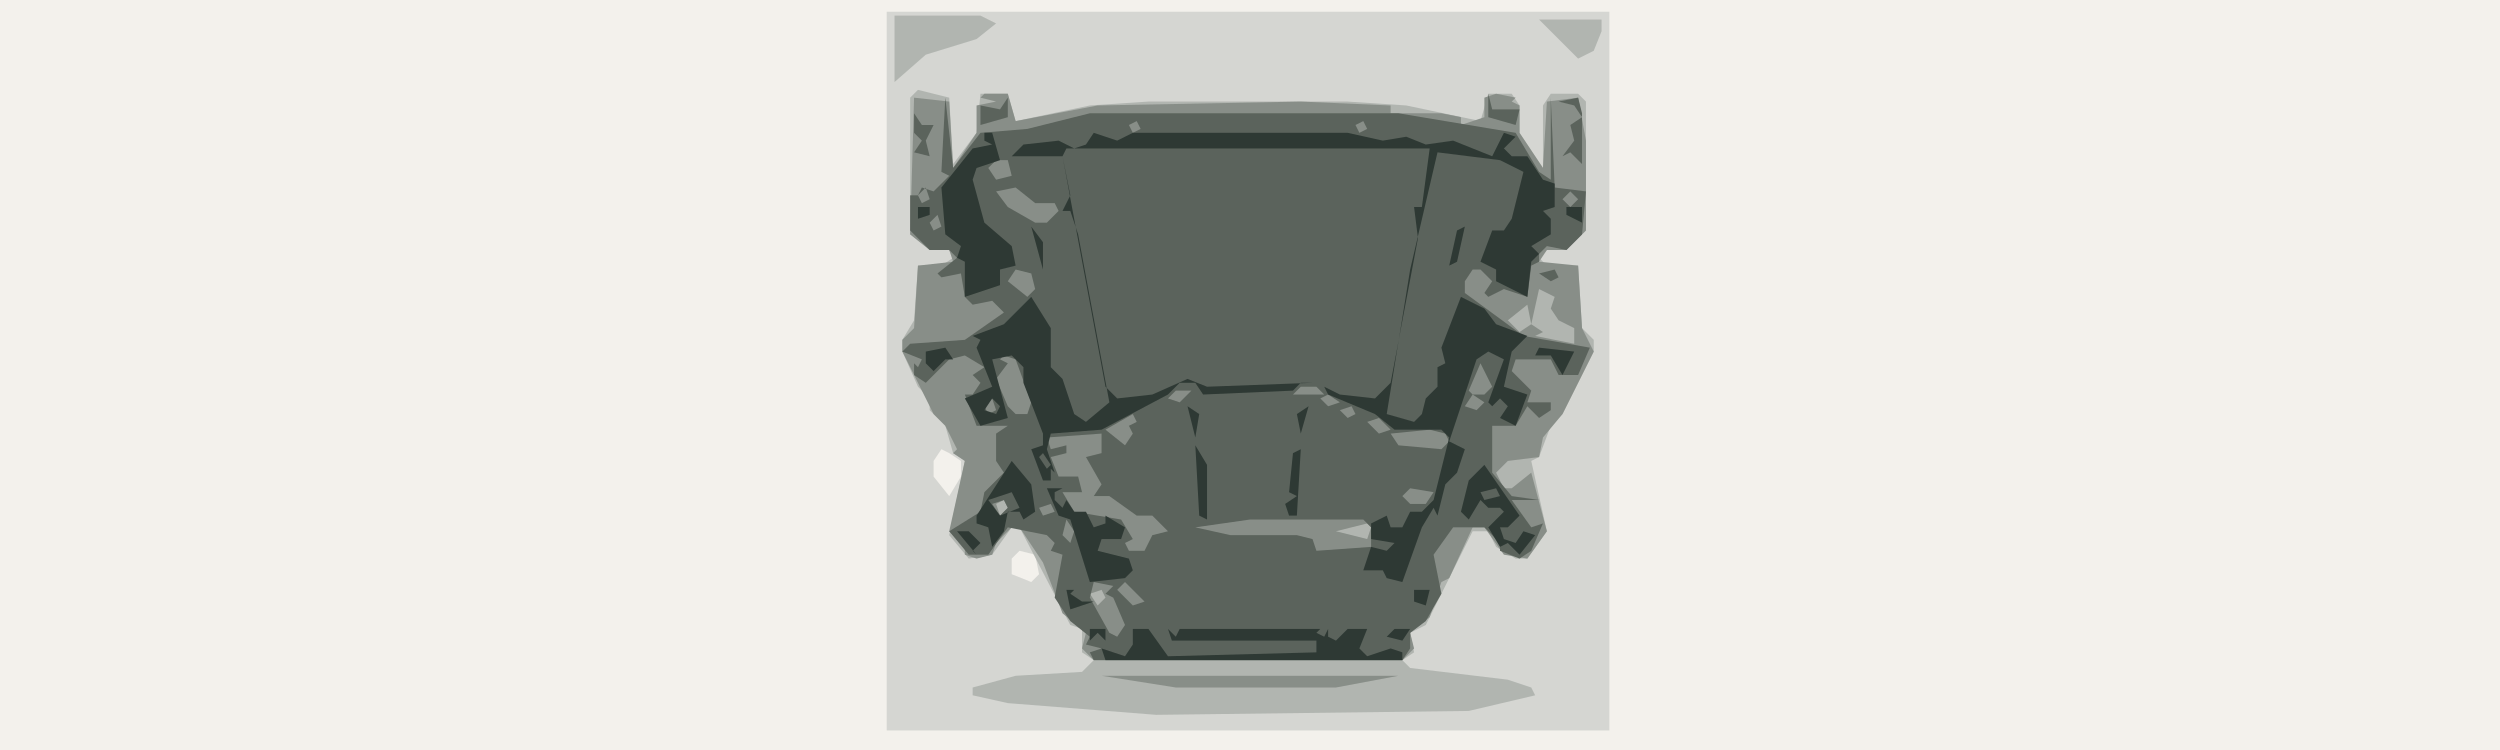
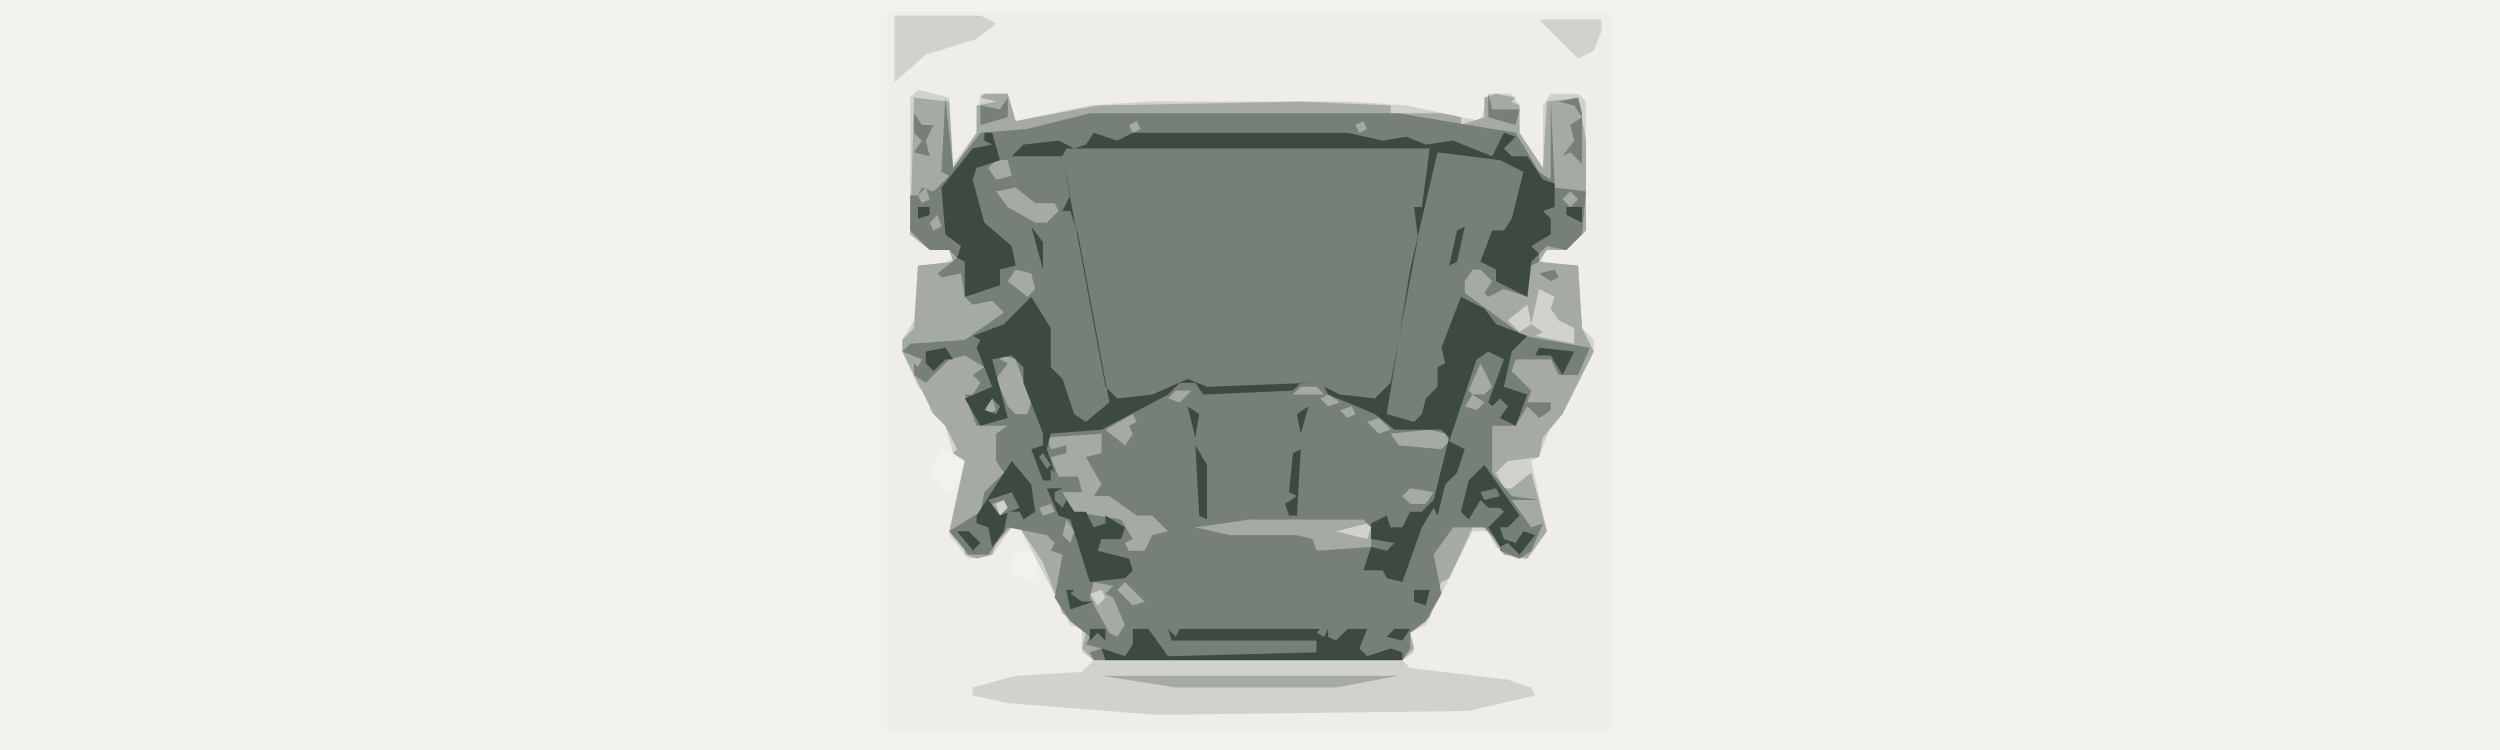
<svg xmlns="http://www.w3.org/2000/svg" viewBox="0 0 640 192" role="img" aria-label="PRO-F detailed vector artwork">
  <rect width="640" height="192" fill="#f3f1ec" />
-   <path fill="#d5d6d2" fill-rule="evenodd" d="M227,3 227,187 412,187 412,3ZM261,141 265,142 266,147 264,149 259,147 259,143ZM241,115 243,116 242,117 243,116 246,118 246,122 243,127 239,122 239,118Z" />
-   <path fill="#b1b5b0" fill-rule="evenodd" d="M233,25 233,60 238,64 243,64 244,66 241,68 235,68 234,82 231,87 231,90 235,99 238,102 238,105 242,109 244,116 247,118 243,137 248,143 254,142 259,135 261,135 274,160 277,161 277,167 280,169 277,172 260,173 249,176 249,178 258,180 296,183 376,182 393,178 392,176 386,174 361,171 359,169 362,167 361,162 365,160 377,136 381,136 383,140 388,143 391,143 396,136 392,118 394,117 397,109 400,106 408,90 408,87 405,84 404,68 396,68 394,66 396,64 401,64 406,59 406,26 404,24 397,24 395,27 395,43 389,34 389,27 387,24 381,24 379,31 360,27 345,26 294,26 279,27 260,31 258,24 251,24 250,34 244,42 243,25 235,23ZM394,5 404,15 408,13 410,8 410,5ZM229,21 237,14 250,10 255,6 251,4 229,4Z" />
-   <path fill="#888e88" fill-rule="evenodd" d="M282,173 301,176 342,176 358,173ZM234,25 233,60 238,64 243,64 244,67 235,68 234,84 231,87 231,90 239,106 242,109 245,115 244,116 247,118 243,136 247,140 247,142 250,143 254,142 255,139 259,135 261,135 267,144 272,157 278,162 277,166 280,169 359,169 362,166 361,162 366,158 369,149 371,148 377,135 380,135 385,142 391,143 396,136 392,121 387,125 385,125 383,121 386,118 394,117 395,112 400,106 408,90 405,84 404,68 394,67 396,64 401,64 406,59 406,36 404,25 396,26 395,43 389,34 389,27 387,26 388,25 383,24 380,25 380,30 374,32 374,30 369,29 356,29 356,27 333,26 281,27 260,31 258,24 252,24 251,25 255,26 250,27 250,34 244,43 243,26ZM279,152 282,151 283,153 281,155ZM351,135 350,138 342,136 350,134ZM255,129 257,128 258,130 256,132ZM391,78 392,83 389,85 386,82ZM394,74 398,76 397,79 399,82 403,84 403,88 393,86 395,85 392,83Z" />
-   <path fill="#5b635c" fill-rule="evenodd" d="M394,70 397,72 399,71 398,69ZM234,29 234,34 236,36 234,39 238,40 237,36 239,32 236,32ZM399,26 403,27 405,30 402,32 403,36 400,40 402,39 405,42 405,29 404,25ZM258,25 256,28 251,27 251,32 258,30ZM242,25 241,44 243,45 239,49 236,48 235,50 233,50 233,59 238,64 243,64 245,66 240,70 241,71 246,70 247,76 249,78 254,77 257,80 247,87 233,88 231,90 236,92 235,94 234,93 234,96 237,98 243,92 247,91 252,94 249,96 251,98 249,101 247,101 250,109 258,109 255,111 255,118 257,121 252,126 251,131 243,136 248,142 253,142 258,135 268,137 270,139 269,141 272,142 270,153 274,159 279,163 278,165 282,166 279,167 280,169 359,169 361,166 361,162 365,159 369,152 367,142 372,135 380,135 384,139 384,141 389,143 392,141 395,134 394,133 395,134 392,135 387,128 394,128 387,127 382,121 382,109 388,109 391,104 394,107 397,105 397,103 391,103 392,100 387,95 388,92 397,92 399,96 404,96 407,89 390,86 375,75 375,72 377,69 379,69 382,72 380,75 381,76 385,74 391,76 392,68 394,67 394,65 396,63 401,64 405,60 406,49 398,48 397,25 397,46 394,44 388,34 358,29 279,29 263,33 251,34 244,43ZM286,151 288,149 293,154 290,155ZM280,149 285,150 283,152 285,153 288,160 286,163 284,162 279,153ZM306,135 320,133 349,133 351,135 351,140 337,141 336,138 332,137 315,137ZM273,133 275,136 274,139 272,137ZM266,130 269,129 270,131 267,132ZM254,129 257,128 258,130 256,132ZM359,127 361,125 367,126 365,129 361,129ZM268,112 282,111 282,116 278,117 282,124 280,127 284,127 291,132 295,132 299,136 295,137 293,141 289,141 288,139 290,138 287,133 275,131 272,126 277,126 276,122 271,122 269,117 273,116 273,114 269,115ZM356,111 366,110 370,111 371,113 369,115 358,114ZM350,108 353,107 356,110 353,111ZM290,106 291,108 289,109 290,111 288,114 283,110ZM343,105 346,104 347,106 345,107ZM254,102 255,105 253,106 252,104ZM377,101 380,103 378,105 375,104ZM338,102 340,101 343,103 340,104ZM331,101 333,99 337,99 339,101ZM305,100 302,103 299,102 301,100ZM379,93 382,99 380,101 377,101 376,100ZM257,91 260,92 264,103 263,106 260,106 258,104 255,97 258,93 256,92ZM260,69 264,70 265,74 263,76 258,72ZM240,55 241,58 239,59 238,57ZM402,49 404,51 402,53 400,51ZM255,49 260,48 265,52 270,52 271,54 268,57 265,57 258,53ZM237,48 238,51 236,52 235,50ZM253,43 255,41 258,41 259,45 255,46ZM347,32 349,31 350,33 348,34ZM289,32 291,31 292,33 290,34ZM381,24 381,30 388,32 389,28 382,28Z" />
-   <path fill="#2e3934" fill-rule="evenodd" d="M355,163 359,164 361,161 357,161ZM282,166 283,169 359,169 359,167 356,166 350,168 348,166 350,161 345,161 342,164 340,163 340,161 339,163 337,162 338,161 302,161 301,163 299,161 300,164 337,164 337,167 299,168 294,161 290,161 290,165 288,168ZM279,161 279,164 281,162 283,164 283,161ZM362,151 362,154 365,155 366,151ZM273,151 274,156 280,154 277,154 274,152 275,151ZM245,136 250,142 249,141 251,139 248,136ZM268,125 271,132 274,133 279,149 288,148 290,146 289,143 281,141 282,138 287,138 288,135 283,132 283,134 280,135 278,131 275,131 273,128 272,130 270,128 270,126 272,125ZM380,119 376,123 374,131 376,133 379,128 381,130 384,130 385,131 381,135 384,140 386,139 389,142 393,137 390,136 388,139 385,138 384,135 386,135 389,132ZM379,126 383,125 384,127 380,128ZM259,118 250,132 250,134 253,135 254,140 257,136 258,131 261,131 262,133 265,131 264,124ZM259,126 261,130 256,132 253,128ZM333,115 331,116 330,126 332,127 329,129 330,132 332,132ZM306,114 307,132 309,133 309,119ZM335,104 332,106 333,111ZM304,104 306,112 307,106ZM394,89 393,91 397,91 400,96 403,90ZM242,89 237,90 237,93 239,95 242,92 244,92ZM375,58 373,59 371,68 373,67ZM264,58 267,69 267,62ZM401,53 401,55 405,57 405,53ZM235,53 235,56 238,55 238,53ZM262,37 259,40 272,40 274,50 272,54 274,54 276,60 284,103 278,108 275,106 272,97 269,94 269,84 264,76 257,83 249,86 251,87 250,89 254,99 247,102 251,109 258,107 254,92 259,91 262,94 262,98 267,111 267,114 264,115 267,123 269,123 269,120 270,121 268,115 269,111 282,110 299,101 302,98 306,98 308,101 331,100 333,98 336,98 309,99 304,97 295,101 286,102 283,99 272,40 273,38 366,38 364,53 362,53 363,61 356,98 352,102 343,101 339,99 340,101 352,106 357,110 369,110 371,112 367,128 364,131 361,131 359,135 356,135 355,132 351,134 351,138 357,139 355,141 351,140 349,146 354,146 355,148 359,149 364,135 367,130 368,132 370,124 373,121 375,115 371,113 378,92 381,90 385,92 381,103 382,104 384,102 386,104 384,107 388,109 391,101 385,99 387,90 391,86 383,83 380,79 374,76 369,89 370,93 368,94 368,99 365,102 364,106 362,108 355,106 361,69 368,39 384,41 390,44 387,56 385,59 382,59 379,67 383,69 383,72 391,76 392,67 394,65 392,63 397,60 397,56 395,54 398,53 398,47 395,46 391,40 387,40 385,38 388,35 385,34 382,40 372,36 365,37 360,35 354,36 345,34 290,34 286,36 280,34 278,37 275,38 271,36ZM266,117 267,116 269,119 268,120ZM254,102 256,104 255,106 252,105ZM254,34 252,34 252,36 254,37 249,38 241,48 242,60 246,63 245,66 247,67 247,76 256,73 256,69 260,68 259,63 252,57 249,46 250,43 256,41Z" />
+   <path fill="#eeede8" fill-rule="evenodd" d="M227,3 227,187 412,187 412,3ZM261,141 265,142 266,147 264,149 259,147 259,143ZM241,115 243,116 242,117 243,116 246,118 246,122 243,127 239,122 239,118Z" />
+   <path fill="#d1d2cd" fill-rule="evenodd" d="M233,25 233,60 238,64 243,64 244,66 241,68 235,68 234,82 231,87 231,90 235,99 238,102 238,105 242,109 244,116 247,118 243,137 248,143 254,142 259,135 261,135 274,160 277,161 277,167 280,169 277,172 260,173 249,176 249,178 258,180 296,183 376,182 393,178 392,176 386,174 361,171 359,169 362,167 361,162 365,160 377,136 381,136 383,140 388,143 391,143 396,136 392,118 394,117 397,109 400,106 408,90 408,87 405,84 404,68 396,68 394,66 396,64 401,64 406,59 406,26 404,24 397,24 395,27 395,43 389,34 389,27 387,24 381,24 379,31 360,27 345,26 294,26 279,27 260,31 258,24 251,24 250,34 244,42 243,25 235,23ZM394,5 404,15 408,13 410,8 410,5ZM229,21 237,14 250,10 255,6 251,4 229,4Z" />
+   <path fill="#a5aaa4" fill-rule="evenodd" d="M282,173 301,176 342,176 358,173ZM234,25 233,60 238,64 243,64 244,67 235,68 234,84 231,87 231,90 239,106 242,109 245,115 244,116 247,118 243,136 247,140 247,142 250,143 254,142 255,139 259,135 261,135 267,144 272,157 278,162 277,166 280,169 359,169 362,166 361,162 366,158 369,149 371,148 377,135 380,135 385,142 391,143 396,136 392,121 387,125 385,125 383,121 386,118 394,117 395,112 400,106 408,90 405,84 404,68 394,67 396,64 401,64 406,59 406,36 404,25 396,26 395,43 389,34 389,27 387,26 388,25 383,24 380,25 380,30 374,32 374,30 369,29 356,29 356,27 333,26 281,27 260,31 258,24 252,24 251,25 255,26 250,27 250,34 244,43 243,26ZM279,152 282,151 283,153 281,155ZM351,135 350,138 342,136 350,134ZM255,129 257,128 258,130 256,132ZM391,78 392,83 389,85 386,82ZM394,74 398,76 397,79 399,82 403,84 403,88 393,86 395,85 392,83Z" />
+   <path fill="#778078" fill-rule="evenodd" d="M394,70 397,72 399,71 398,69ZM234,29 234,34 236,36 234,39 238,40 237,36 239,32 236,32ZM399,26 403,27 405,30 402,32 403,36 400,40 402,39 405,42 405,29 404,25ZM258,25 256,28 251,27 251,32 258,30ZM242,25 241,44 243,45 239,49 236,48 235,50 233,50 233,59 238,64 243,64 245,66 240,70 241,71 246,70 247,76 249,78 254,77 257,80 247,87 233,88 231,90 236,92 235,94 234,93 234,96 237,98 243,92 247,91 252,94 249,96 251,98 249,101 247,101 250,109 258,109 255,111 255,118 257,121 252,126 251,131 243,136 248,142 253,142 258,135 268,137 270,139 269,141 272,142 270,153 274,159 279,163 278,165 282,166 279,167 280,169 359,169 361,166 361,162 365,159 369,152 367,142 372,135 380,135 384,139 384,141 389,143 392,141 395,134 394,133 395,134 392,135 387,128 394,128 387,127 382,121 382,109 388,109 391,104 394,107 397,105 397,103 391,103 392,100 387,95 388,92 397,92 399,96 404,96 407,89 390,86 375,75 375,72 377,69 379,69 382,72 380,75 381,76 385,74 391,76 392,68 394,67 394,65 396,63 401,64 405,60 406,49 398,48 397,25 397,46 394,44 388,34 358,29 279,29 263,33 251,34 244,43ZM286,151 288,149 293,154 290,155ZM280,149 285,150 283,152 285,153 288,160 286,163 284,162 279,153ZM306,135 320,133 349,133 351,135 351,140 337,141 336,138 332,137 315,137ZM273,133 275,136 274,139 272,137ZM266,130 269,129 270,131 267,132ZM254,129 257,128 258,130 256,132ZM359,127 361,125 367,126 365,129 361,129ZM268,112 282,111 282,116 278,117 282,124 280,127 284,127 291,132 295,132 299,136 295,137 293,141 289,141 288,139 290,138 287,133 275,131 272,126 277,126 276,122 271,122 269,117 273,116 273,114 269,115ZM356,111 366,110 370,111 371,113 369,115 358,114ZM350,108 353,107 356,110 353,111ZM290,106 291,108 289,109 290,111 288,114 283,110ZM343,105 346,104 347,106 345,107ZM254,102 255,105 253,106 252,104ZM377,101 380,103 378,105 375,104ZM338,102 340,101 343,103 340,104ZM331,101 333,99 337,99 339,101ZM305,100 302,103 299,102 301,100ZM379,93 382,99 380,101 377,101 376,100ZM257,91 260,92 264,103 263,106 260,106 258,104 255,97 258,93 256,92ZM260,69 264,70 265,74 263,76 258,72ZM240,55 241,58 239,59 238,57ZM402,49 404,51 402,53 400,51ZM255,49 260,48 265,52 270,52 271,54 268,57 265,57 258,53ZM237,48 238,51 236,52 235,50ZM253,43 255,41 258,41 259,45 255,46ZM347,32 349,31 350,33 348,34ZM289,32 291,31 292,33 290,34ZM381,24 381,30 388,32 389,28 382,28Z" />
+   <path fill="#3c4a42" fill-rule="evenodd" d="M355,163 359,164 361,161 357,161ZM282,166 283,169 359,169 359,167 356,166 350,168 348,166 350,161 345,161 342,164 340,163 340,161 339,163 337,162 338,161 302,161 301,163 299,161 300,164 337,164 337,167 299,168 294,161 290,161 290,165 288,168ZM279,161 279,164 281,162 283,164 283,161ZM362,151 362,154 365,155 366,151ZM273,151 274,156 280,154 277,154 274,152 275,151ZM245,136 250,142 249,141 251,139 248,136ZM268,125 271,132 274,133 279,149 288,148 290,146 289,143 281,141 282,138 287,138 288,135 283,132 283,134 280,135 278,131 275,131 273,128 272,130 270,128 270,126 272,125ZM380,119 376,123 374,131 376,133 379,128 381,130 384,130 385,131 381,135 384,140 386,139 389,142 393,137 390,136 388,139 385,138 384,135 386,135 389,132ZM379,126 383,125 384,127 380,128ZM259,118 250,132 250,134 253,135 254,140 257,136 258,131 261,131 262,133 265,131 264,124ZM259,126 261,130 256,132 253,128ZM333,115 331,116 330,126 332,127 329,129 330,132 332,132ZM306,114 307,132 309,133 309,119ZM335,104 332,106 333,111ZM304,104 306,112 307,106ZM394,89 393,91 397,91 400,96 403,90ZM242,89 237,90 237,93 239,95 242,92 244,92ZM375,58 373,59 371,68 373,67ZM264,58 267,69 267,62ZM401,53 401,55 405,57 405,53ZM235,53 235,56 238,55 238,53ZM262,37 259,40 272,40 274,50 272,54 274,54 276,60 284,103 278,108 275,106 272,97 269,94 269,84 264,76 257,83 249,86 251,87 250,89 254,99 247,102 251,109 258,107 254,92 259,91 262,94 262,98 267,111 267,114 264,115 267,123 269,123 269,120 270,121 268,115 269,111 282,110 299,101 302,98 306,98 308,101 331,100 333,98 336,98 309,99 304,97 295,101 286,102 283,99 272,40 273,38 366,38 364,53 362,53 363,61 356,98 352,102 343,101 339,99 340,101 352,106 357,110 369,110 371,112 367,128 364,131 361,131 359,135 356,135 355,132 351,134 351,138 357,139 355,141 351,140 349,146 354,146 355,148 359,149 364,135 367,130 368,132 370,124 373,121 375,115 371,113 378,92 381,90 385,92 381,103 382,104 384,102 386,104 384,107 388,109 391,101 385,99 387,90 391,86 383,83 380,79 374,76 369,89 370,93 368,94 368,99 365,102 364,106 362,108 355,106 361,69 368,39 384,41 390,44 387,56 385,59 382,59 379,67 383,69 383,72 391,76 392,67 394,65 392,63 397,60 397,56 395,54 398,53 398,47 395,46 391,40 387,40 385,38 388,35 385,34 382,40 372,36 365,37 360,35 354,36 345,34 290,34 286,36 280,34 278,37 275,38 271,36ZM266,117 267,116 269,119 268,120ZM254,102 256,104 255,106 252,105ZM254,34 252,34 252,36 254,37 249,38 241,48 242,60 246,63 245,66 247,67 247,76 256,73 256,69 260,68 259,63 252,57 249,46 250,43 256,41Z" />
</svg>
